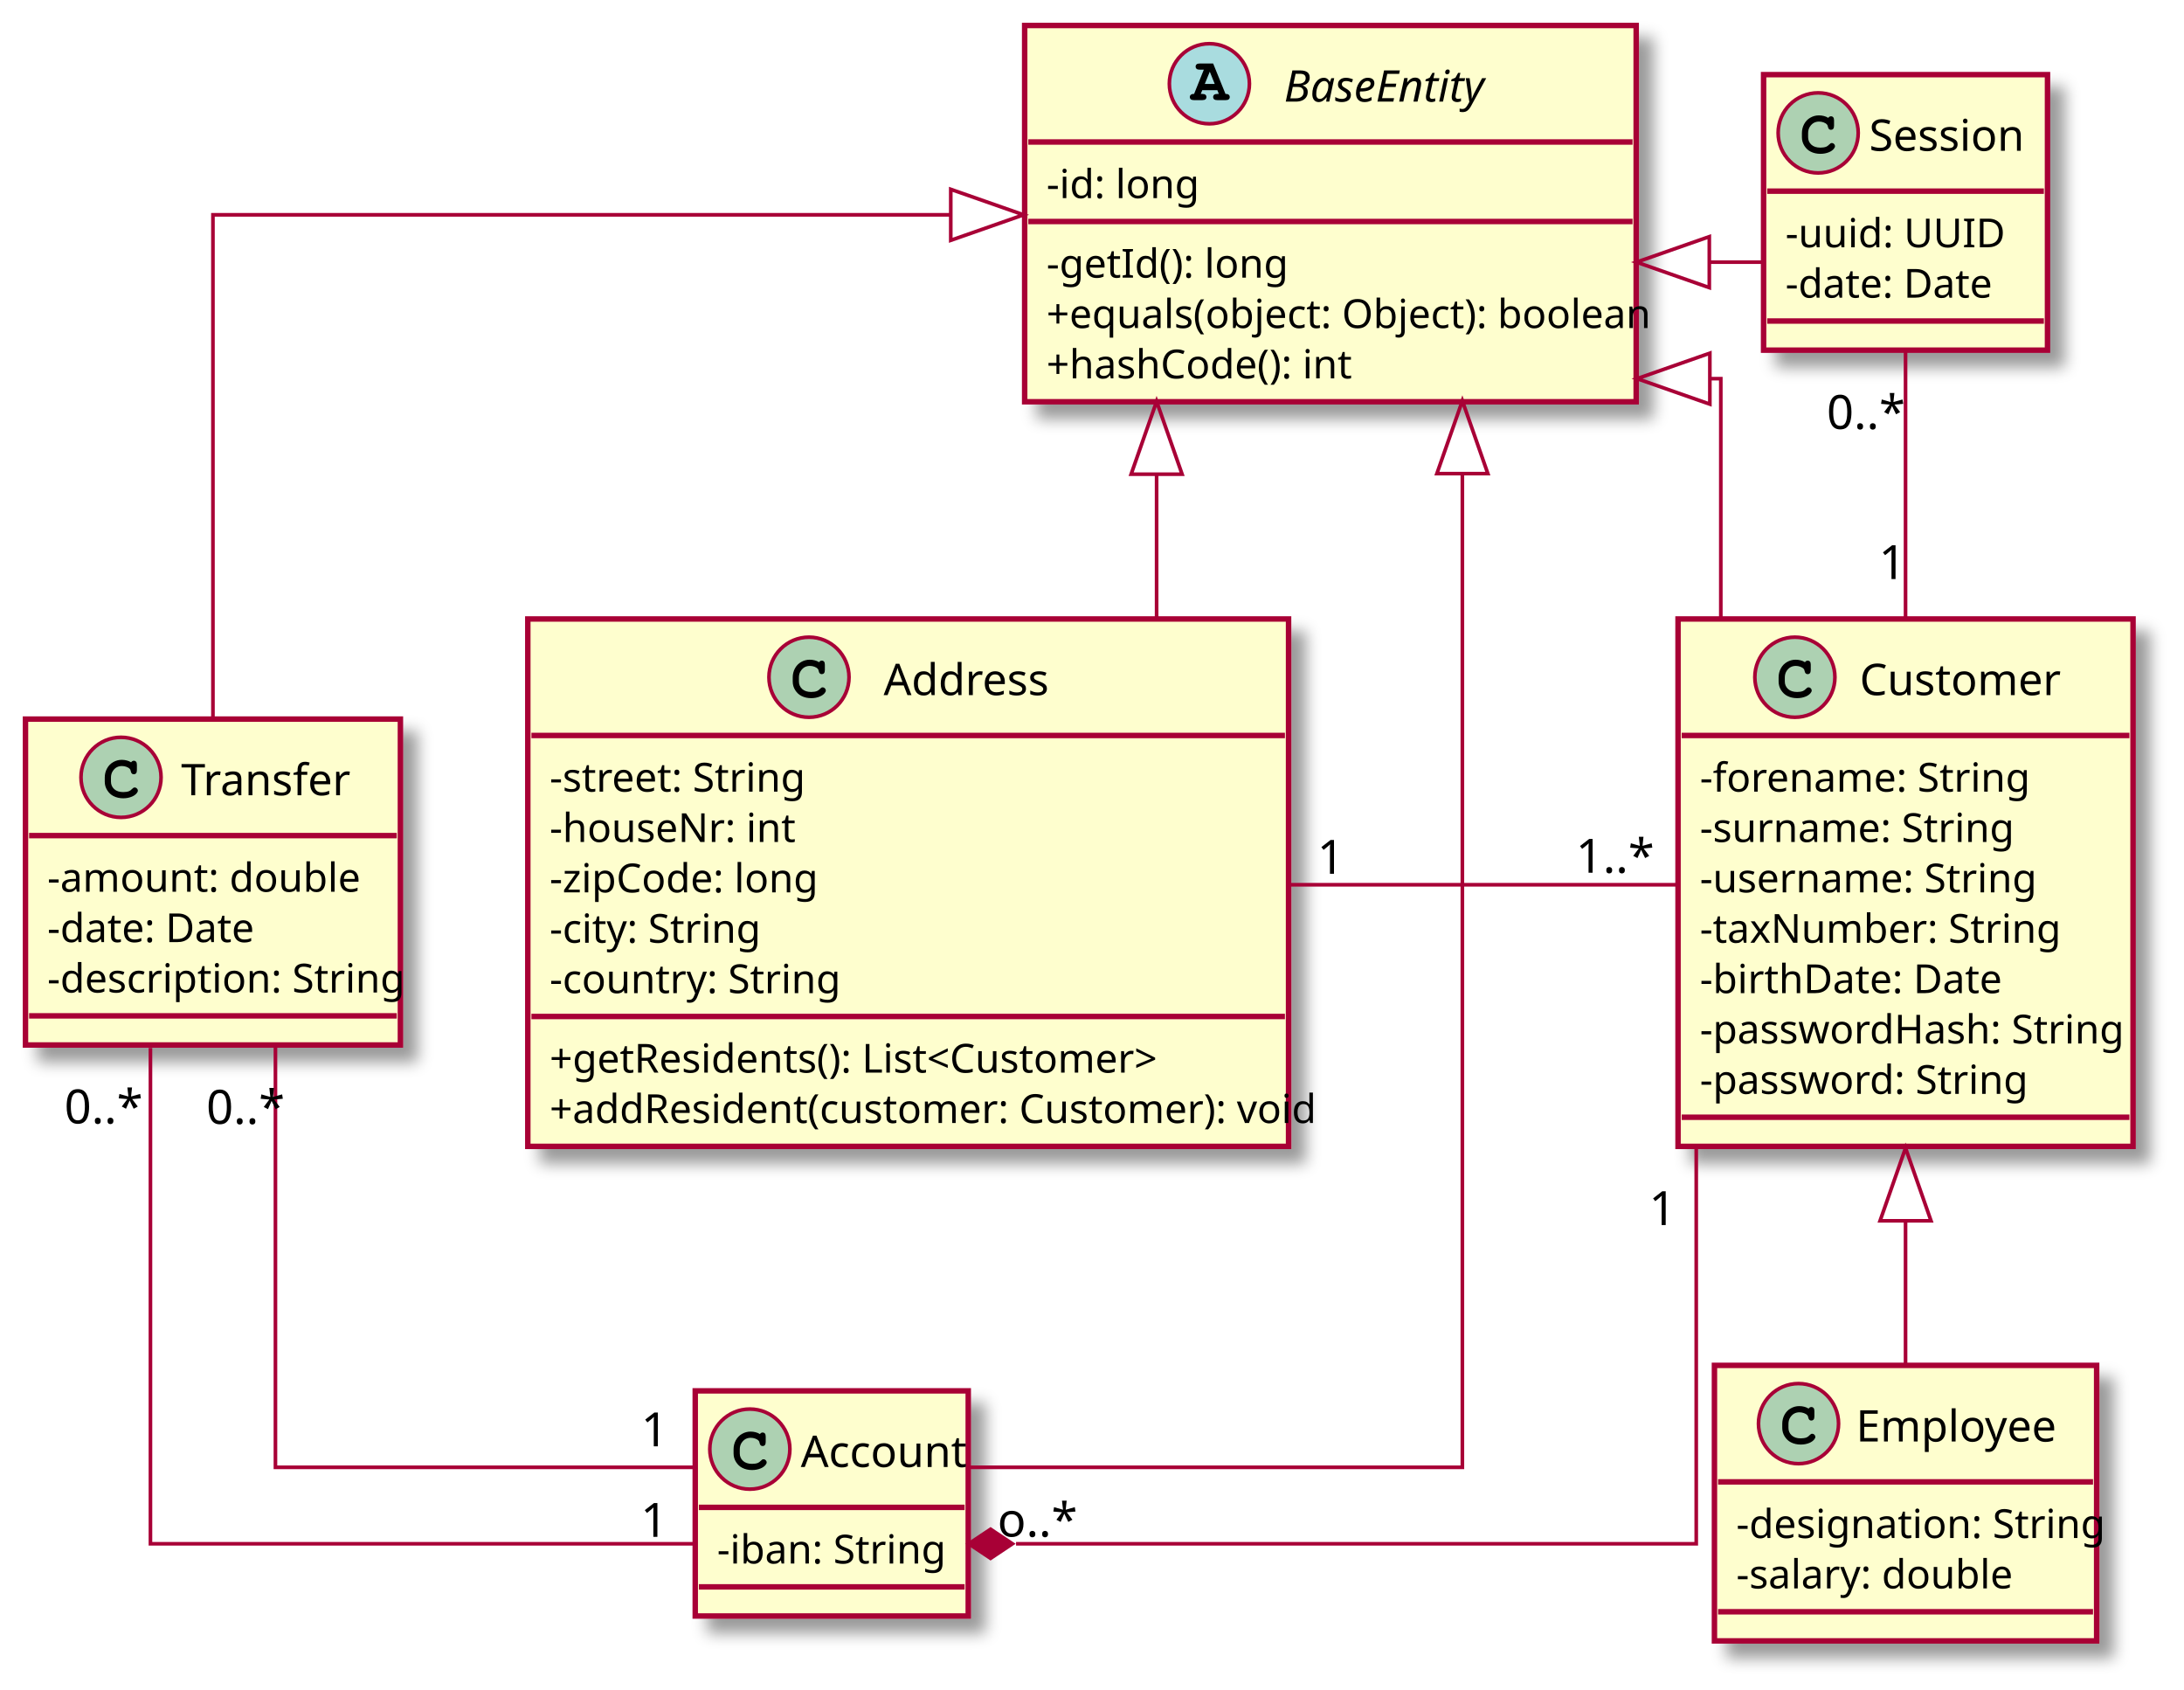
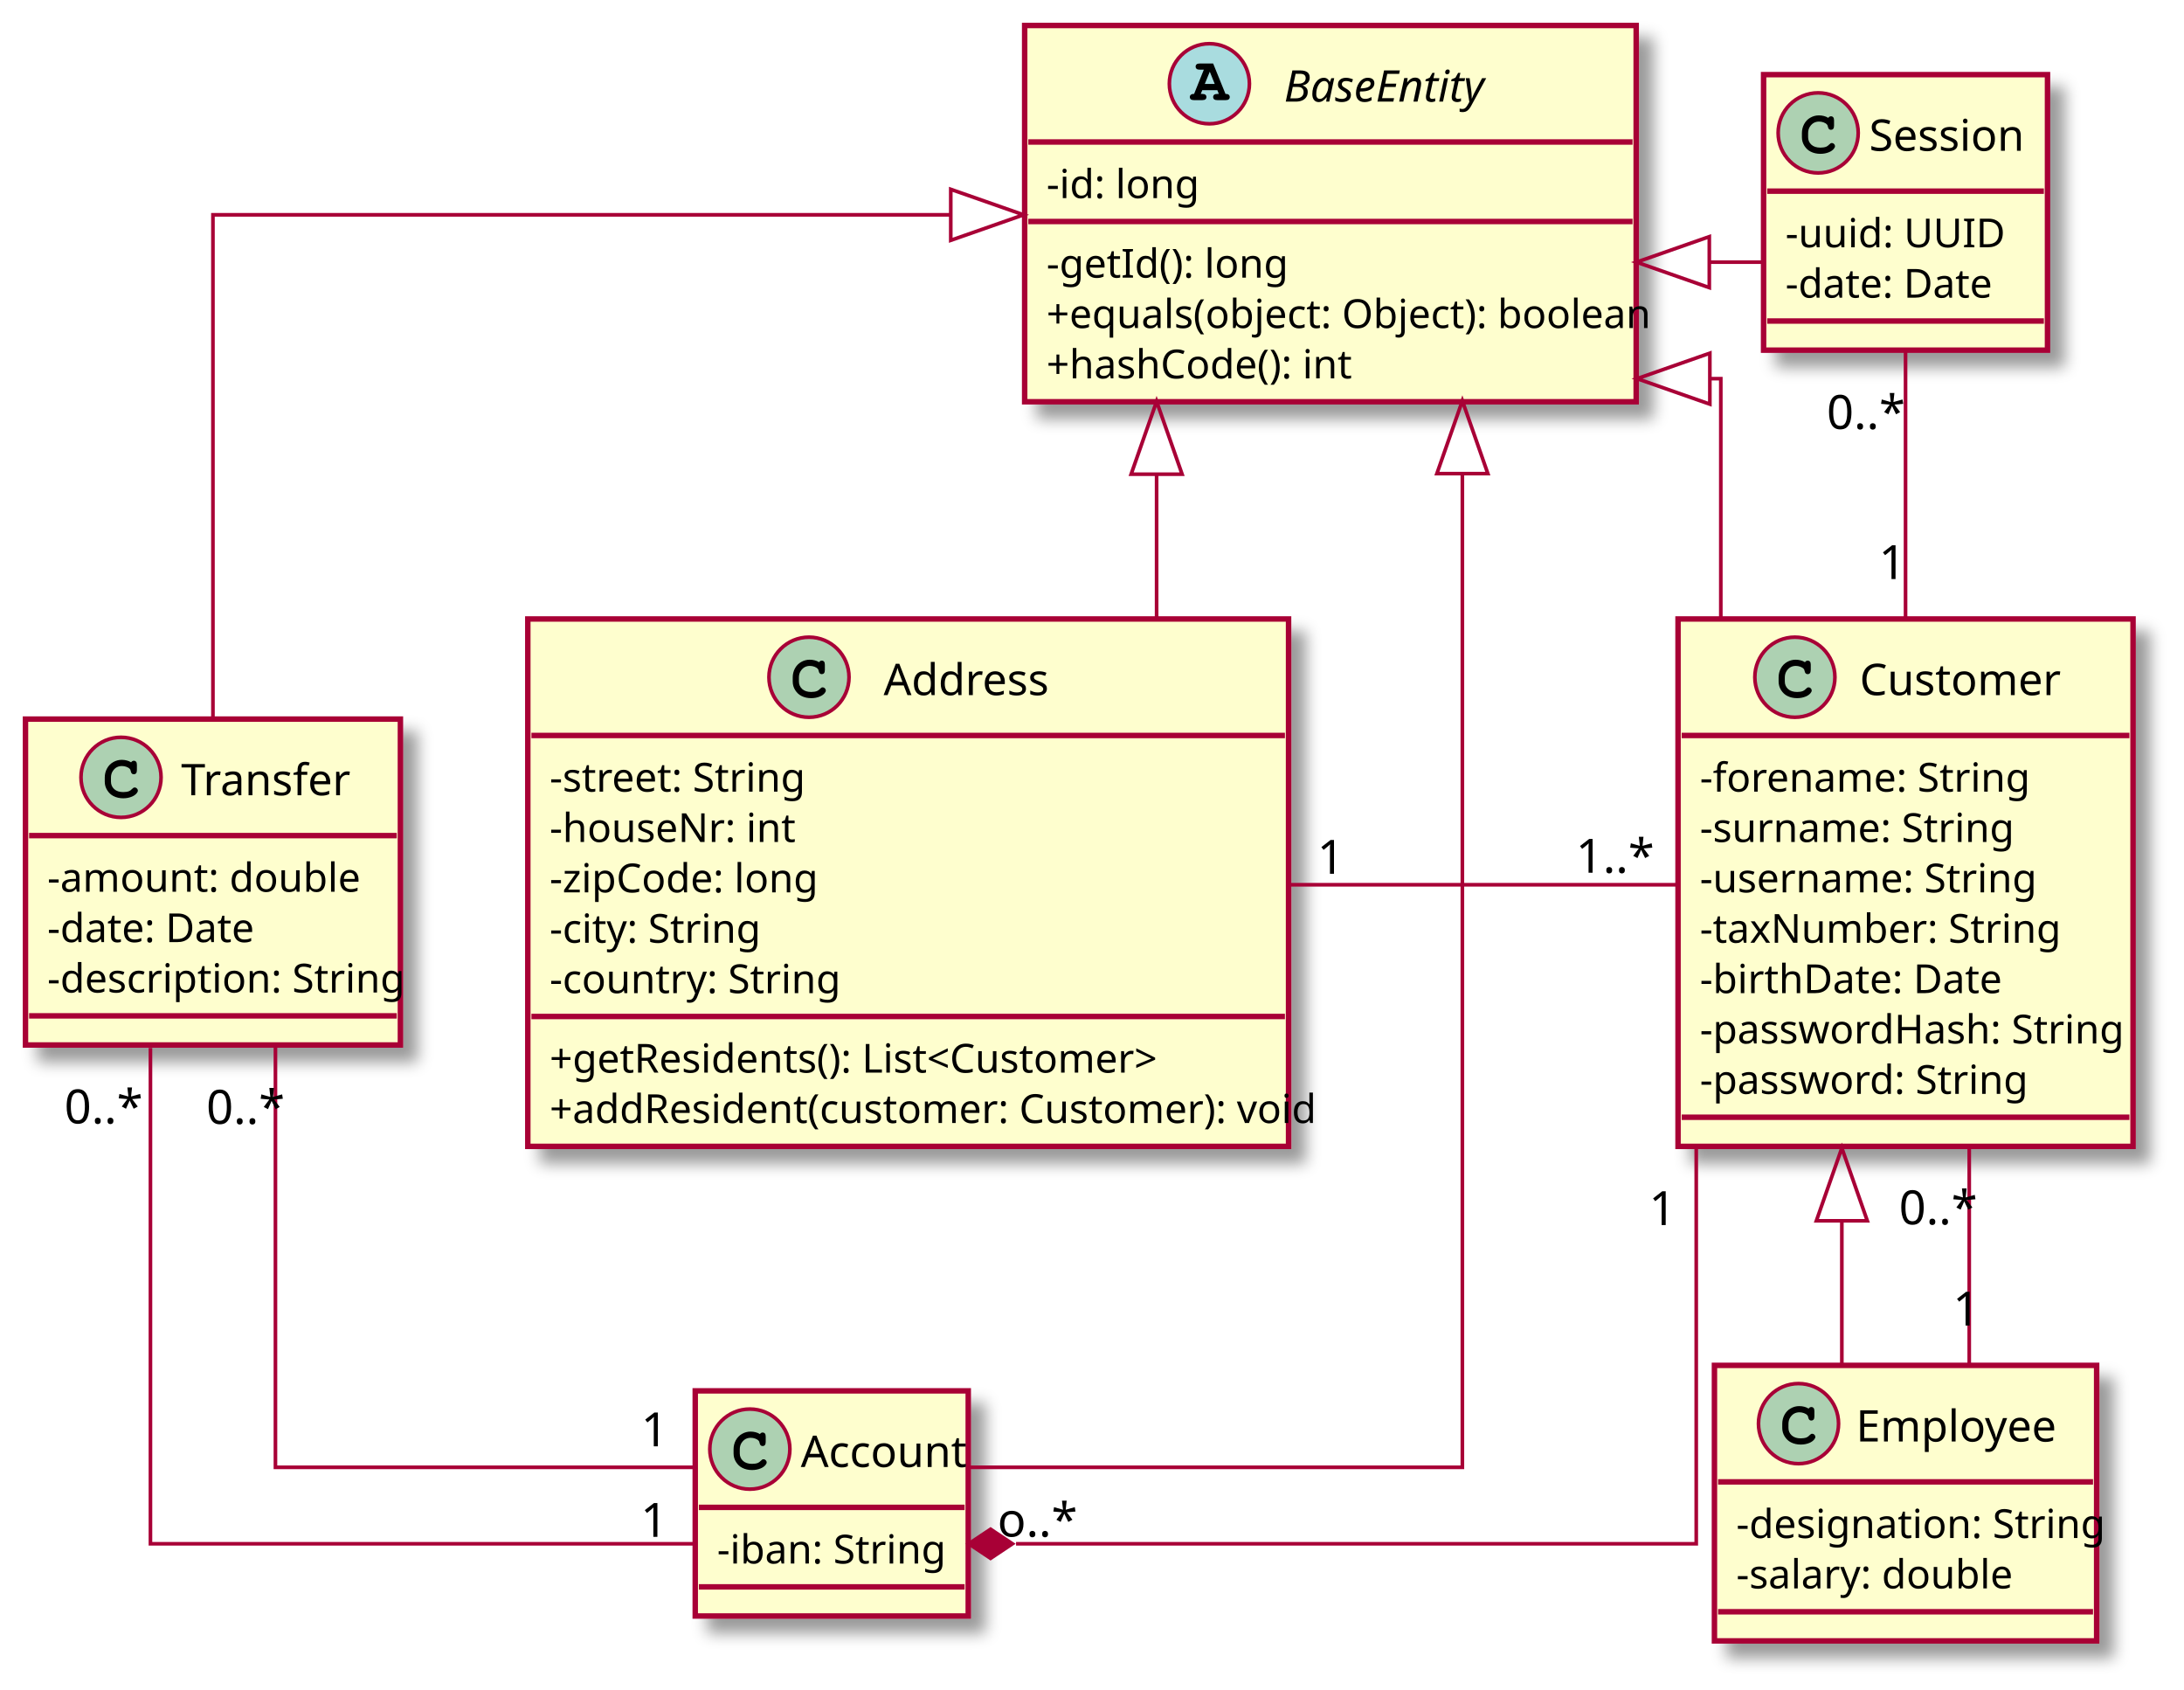
<svg xmlns="http://www.w3.org/2000/svg" contentScriptType="application/ecmascript" contentStyleType="text/css" height="464px" preserveAspectRatio="none" style="width:600px;height:464px;" version="1.1" viewBox="0 0 600 464" width="600px" zoomAndPan="magnify">
  <defs>
-     <filter height="300%" id="fbc5na0djob6v" width="300%" x="-1" y="-1">
+     <filter height="300%" id="fveb25vialawl" width="300%" x="-1" y="-1">
      <feGaussianBlur result="blurOut" stdDeviation="2.0" />
      <feColorMatrix in="blurOut" result="blurOut2" type="matrix" values="0 0 0 0 0 0 0 0 0 0 0 0 0 0 0 0 0 0 .4 0" />
      <feOffset dx="4.0" dy="4.0" in="blurOut2" result="blurOut3" />
      <feBlend in="SourceGraphic" in2="blurOut3" mode="normal" />
    </filter>
  </defs>
  <g>
-     <rect codeLine="5" fill="#FEFECE" filter="url(#fbc5na0djob6v)" height="103.344" id="BaseEntity" style="stroke: #A80036; stroke-width: 1.5;" width="168" x="281.5" y="7" />
+     <rect codeLine="5" fill="#FEFECE" filter="url(#fveb25vialawl)" height="103.344" id="BaseEntity" style="stroke: #A80036; stroke-width: 1.5;" width="168" x="281.5" y="7" />
    <ellipse cx="332.25" cy="23" fill="#A9DCDF" rx="11" ry="11" style="stroke: #A80036; stroke-width: 1.0;" />
    <path d="M334.438,24.766 L330.297,24.766 L329.875,25.797 L330.297,25.797 Q330.906,25.797 331.172,26.031 Q331.438,26.266 331.438,26.656 Q331.438,27.031 331.172,27.266 Q330.906,27.5 330.297,27.5 L328,27.5 Q327.391,27.5 327.141,27.266 Q326.875,27.031 326.875,26.641 Q326.875,26.266 327.156,26.031 Q327.422,25.781 328.047,25.797 L330.719,19.141 L329.609,19.141 Q329,19.141 328.734,18.906 Q328.469,18.672 328.469,18.281 Q328.469,17.906 328.734,17.672 Q329,17.438 329.609,17.438 L333.281,17.438 L336.672,25.797 Q337.266,25.797 337.453,25.938 Q337.844,26.203 337.844,26.656 Q337.844,27.031 337.578,27.266 Q337.328,27.5 336.719,27.5 L334.422,27.5 Q333.812,27.5 333.547,27.266 Q333.281,27.031 333.281,26.641 Q333.281,26.266 333.547,26.031 Q333.812,25.797 334.422,25.797 L334.844,25.797 L334.438,24.766 Z M333.719,23.062 L332.359,19.688 L330.984,23.062 L333.719,23.062 Z " />
    <text fill="#000000" font-family="sans-serif" font-size="12" font-style="italic" lengthAdjust="spacingAndGlyphs" textLength="58" x="352.75" y="27.91">BaseEntity</text>
    <line style="stroke: #A80036; stroke-width: 1.5;" x1="282.5" x2="448.5" y1="39" y2="39" />
    <text fill="#000000" font-family="sans-serif" font-size="11" lengthAdjust="spacingAndGlyphs" textLength="38" x="287.5" y="54.419">-id: long</text>
    <line style="stroke: #A80036; stroke-width: 1.5;" x1="282.5" x2="448.5" y1="60.836" y2="60.836" />
    <text fill="#000000" font-family="sans-serif" font-size="11" lengthAdjust="spacingAndGlyphs" textLength="61" x="287.5" y="76.255">-getId(): long</text>
    <text fill="#000000" font-family="sans-serif" font-size="11" lengthAdjust="spacingAndGlyphs" textLength="156" x="287.5" y="90.091">+equals(object: Object): boolean</text>
    <text fill="#000000" font-family="sans-serif" font-size="11" lengthAdjust="spacingAndGlyphs" textLength="80" x="287.5" y="103.927">+hashCode(): int</text>
-     <rect codeLine="12" fill="#FEFECE" filter="url(#fbc5na0djob6v)" height="61.836" id="Account" style="stroke: #A80036; stroke-width: 1.5;" width="75" x="191" y="382" />
+     <rect codeLine="12" fill="#FEFECE" filter="url(#fveb25vialawl)" height="61.836" id="Account" style="stroke: #A80036; stroke-width: 1.5;" width="75" x="191" y="382" />
    <ellipse cx="206" cy="398" fill="#ADD1B2" rx="11" ry="11" style="stroke: #A80036; stroke-width: 1.0;" />
    <path d="M208.766,393.875 Q208.922,393.656 209.109,393.547 Q209.297,393.438 209.516,393.438 Q209.891,393.438 210.125,393.703 Q210.359,393.953 210.359,394.562 L210.359,396.016 Q210.359,396.625 210.125,396.891 Q209.891,397.156 209.516,397.156 Q209.172,397.156 208.969,396.953 Q208.766,396.766 208.656,396.25 Q208.609,395.891 208.422,395.703 Q208.094,395.328 207.484,395.109 Q206.875,394.891 206.25,394.891 Q205.484,394.891 204.844,395.219 Q204.219,395.547 203.719,396.297 Q203.234,397.047 203.234,398.078 L203.234,399.172 Q203.234,400.406 204.125,401.234 Q205.016,402.047 206.609,402.047 Q207.547,402.047 208.203,401.797 Q208.594,401.641 209.016,401.203 Q209.281,400.938 209.422,400.859 Q209.578,400.781 209.781,400.781 Q210.109,400.781 210.359,401.047 Q210.625,401.297 210.625,401.641 Q210.625,401.984 210.281,402.391 Q209.781,402.969 208.984,403.297 Q207.906,403.75 206.609,403.75 Q205.094,403.75 203.891,403.125 Q202.906,402.625 202.219,401.562 Q201.531,400.484 201.531,399.203 L201.531,398.047 Q201.531,396.719 202.141,395.578 Q202.766,394.422 203.859,393.812 Q204.953,393.188 206.188,393.188 Q206.922,393.188 207.562,393.359 Q208.219,393.516 208.766,393.875 Z " />
    <text fill="#000000" font-family="sans-serif" font-size="12" lengthAdjust="spacingAndGlyphs" textLength="43" x="220" y="402.91">Account</text>
    <line style="stroke: #A80036; stroke-width: 1.5;" x1="192" x2="265" y1="414" y2="414" />
    <text fill="#000000" font-family="sans-serif" font-size="11" lengthAdjust="spacingAndGlyphs" textLength="58" x="197" y="429.419">-iban: String</text>
    <line style="stroke: #A80036; stroke-width: 1.5;" x1="192" x2="265" y1="435.836" y2="435.836" />
-     <rect codeLine="16" fill="#FEFECE" filter="url(#fbc5na0djob6v)" height="144.852" id="Address" style="stroke: #A80036; stroke-width: 1.5;" width="209" x="145" y="170" />
+     <rect codeLine="16" fill="#FEFECE" filter="url(#fveb25vialawl)" height="144.852" id="Address" style="stroke: #A80036; stroke-width: 1.5;" width="209" x="145" y="170" />
    <ellipse cx="222.25" cy="186" fill="#ADD1B2" rx="11" ry="11" style="stroke: #A80036; stroke-width: 1.0;" />
    <path d="M225.016,181.875 Q225.172,181.656 225.359,181.547 Q225.547,181.438 225.766,181.438 Q226.141,181.438 226.375,181.703 Q226.609,181.953 226.609,182.562 L226.609,184.016 Q226.609,184.625 226.375,184.891 Q226.141,185.156 225.766,185.156 Q225.422,185.156 225.219,184.953 Q225.016,184.766 224.906,184.25 Q224.859,183.891 224.672,183.703 Q224.344,183.328 223.734,183.109 Q223.125,182.891 222.5,182.891 Q221.734,182.891 221.094,183.219 Q220.469,183.547 219.969,184.297 Q219.484,185.047 219.484,186.078 L219.484,187.172 Q219.484,188.406 220.375,189.234 Q221.266,190.047 222.859,190.047 Q223.797,190.047 224.453,189.797 Q224.844,189.641 225.266,189.203 Q225.531,188.938 225.672,188.859 Q225.828,188.781 226.031,188.781 Q226.359,188.781 226.609,189.047 Q226.875,189.297 226.875,189.641 Q226.875,189.984 226.531,190.391 Q226.031,190.969 225.234,191.297 Q224.156,191.75 222.859,191.75 Q221.344,191.75 220.141,191.125 Q219.156,190.625 218.469,189.562 Q217.781,188.484 217.781,187.203 L217.781,186.047 Q217.781,184.719 218.391,183.578 Q219.016,182.422 220.109,181.812 Q221.203,181.188 222.438,181.188 Q223.172,181.188 223.812,181.359 Q224.469,181.516 225.016,181.875 Z " />
    <text fill="#000000" font-family="sans-serif" font-size="12" lengthAdjust="spacingAndGlyphs" textLength="46" x="242.75" y="190.91">Address</text>
    <line style="stroke: #A80036; stroke-width: 1.5;" x1="146" x2="353" y1="202" y2="202" />
    <text fill="#000000" font-family="sans-serif" font-size="11" lengthAdjust="spacingAndGlyphs" textLength="66" x="151" y="217.419">-street: String</text>
    <text fill="#000000" font-family="sans-serif" font-size="11" lengthAdjust="spacingAndGlyphs" textLength="62" x="151" y="231.255">-houseNr: int</text>
    <text fill="#000000" font-family="sans-serif" font-size="11" lengthAdjust="spacingAndGlyphs" textLength="69" x="151" y="245.091">-zipCode: long</text>
    <text fill="#000000" font-family="sans-serif" font-size="11" lengthAdjust="spacingAndGlyphs" textLength="55" x="151" y="258.927">-city: String</text>
    <text fill="#000000" font-family="sans-serif" font-size="11" lengthAdjust="spacingAndGlyphs" textLength="75" x="151" y="272.763">-country: String</text>
    <line style="stroke: #A80036; stroke-width: 1.5;" x1="146" x2="353" y1="279.18" y2="279.18" />
    <text fill="#000000" font-family="sans-serif" font-size="11" lengthAdjust="spacingAndGlyphs" textLength="158" x="151" y="294.599">+getResidents(): List&lt;Customer&gt;</text>
    <text fill="#000000" font-family="sans-serif" font-size="11" lengthAdjust="spacingAndGlyphs" textLength="197" x="151" y="308.435">+addResident(customer: Customer): void</text>
-     <rect codeLine="26" fill="#FEFECE" filter="url(#fbc5na0djob6v)" height="144.852" id="Customer" style="stroke: #A80036; stroke-width: 1.5;" width="125" x="461" y="170" />
+     <rect codeLine="26" fill="#FEFECE" filter="url(#fveb25vialawl)" height="144.852" id="Customer" style="stroke: #A80036; stroke-width: 1.5;" width="125" x="461" y="170" />
    <ellipse cx="493.1" cy="186" fill="#ADD1B2" rx="11" ry="11" style="stroke: #A80036; stroke-width: 1.0;" />
    <path d="M495.866,181.875 Q496.022,181.656 496.209,181.547 Q496.397,181.438 496.616,181.438 Q496.991,181.438 497.225,181.703 Q497.459,181.953 497.459,182.562 L497.459,184.016 Q497.459,184.625 497.225,184.891 Q496.991,185.156 496.616,185.156 Q496.272,185.156 496.069,184.953 Q495.866,184.766 495.756,184.25 Q495.709,183.891 495.522,183.703 Q495.194,183.328 494.584,183.109 Q493.975,182.891 493.35,182.891 Q492.584,182.891 491.944,183.219 Q491.319,183.547 490.819,184.297 Q490.334,185.047 490.334,186.078 L490.334,187.172 Q490.334,188.406 491.225,189.234 Q492.116,190.047 493.709,190.047 Q494.647,190.047 495.303,189.797 Q495.694,189.641 496.116,189.203 Q496.381,188.938 496.522,188.859 Q496.678,188.781 496.881,188.781 Q497.209,188.781 497.459,189.047 Q497.725,189.297 497.725,189.641 Q497.725,189.984 497.381,190.391 Q496.881,190.969 496.084,191.297 Q495.006,191.75 493.709,191.75 Q492.194,191.75 490.991,191.125 Q490.006,190.625 489.319,189.562 Q488.631,188.484 488.631,187.203 L488.631,186.047 Q488.631,184.719 489.241,183.578 Q489.866,182.422 490.959,181.812 Q492.053,181.188 493.288,181.188 Q494.022,181.188 494.663,181.359 Q495.319,181.516 495.866,181.875 Z " />
    <text fill="#000000" font-family="sans-serif" font-size="12" lengthAdjust="spacingAndGlyphs" textLength="55" x="510.9" y="190.91">Customer</text>
    <line style="stroke: #A80036; stroke-width: 1.5;" x1="462" x2="585" y1="202" y2="202" />
    <text fill="#000000" font-family="sans-serif" font-size="11" lengthAdjust="spacingAndGlyphs" textLength="84" x="467" y="217.419">-forename: String</text>
    <text fill="#000000" font-family="sans-serif" font-size="11" lengthAdjust="spacingAndGlyphs" textLength="80" x="467" y="231.255">-surname: String</text>
    <text fill="#000000" font-family="sans-serif" font-size="11" lengthAdjust="spacingAndGlyphs" textLength="86" x="467" y="245.091">-username: String</text>
    <text fill="#000000" font-family="sans-serif" font-size="11" lengthAdjust="spacingAndGlyphs" textLength="90" x="467" y="258.927">-taxNumber: String</text>
    <text fill="#000000" font-family="sans-serif" font-size="11" lengthAdjust="spacingAndGlyphs" textLength="75" x="467" y="272.763">-birthDate: Date</text>
    <text fill="#000000" font-family="sans-serif" font-size="11" lengthAdjust="spacingAndGlyphs" textLength="113" x="467" y="286.599">-passwordHash: String</text>
    <text fill="#000000" font-family="sans-serif" font-size="11" lengthAdjust="spacingAndGlyphs" textLength="88" x="467" y="300.435">-password: String</text>
    <line style="stroke: #A80036; stroke-width: 1.5;" x1="462" x2="585" y1="306.852" y2="306.852" />
-     <rect codeLine="36" fill="#FEFECE" filter="url(#fbc5na0djob6v)" height="75.672" id="Employee" style="stroke: #A80036; stroke-width: 1.5;" width="105" x="471" y="375" />
+     <rect codeLine="36" fill="#FEFECE" filter="url(#fveb25vialawl)" height="75.672" id="Employee" style="stroke: #A80036; stroke-width: 1.5;" width="105" x="471" y="375" />
    <ellipse cx="494.1" cy="391" fill="#ADD1B2" rx="11" ry="11" style="stroke: #A80036; stroke-width: 1.0;" />
    <path d="M496.866,386.875 Q497.022,386.656 497.209,386.547 Q497.397,386.438 497.616,386.438 Q497.991,386.438 498.225,386.703 Q498.459,386.953 498.459,387.562 L498.459,389.016 Q498.459,389.625 498.225,389.891 Q497.991,390.156 497.616,390.156 Q497.272,390.156 497.069,389.953 Q496.866,389.766 496.756,389.25 Q496.709,388.891 496.522,388.703 Q496.194,388.328 495.584,388.109 Q494.975,387.891 494.35,387.891 Q493.584,387.891 492.944,388.219 Q492.319,388.547 491.819,389.297 Q491.334,390.047 491.334,391.078 L491.334,392.172 Q491.334,393.406 492.225,394.234 Q493.116,395.047 494.709,395.047 Q495.647,395.047 496.303,394.797 Q496.694,394.641 497.116,394.203 Q497.381,393.938 497.522,393.859 Q497.678,393.781 497.881,393.781 Q498.209,393.781 498.459,394.047 Q498.725,394.297 498.725,394.641 Q498.725,394.984 498.381,395.391 Q497.881,395.969 497.084,396.297 Q496.006,396.75 494.709,396.75 Q493.194,396.75 491.991,396.125 Q491.006,395.625 490.319,394.562 Q489.631,393.484 489.631,392.203 L489.631,391.047 Q489.631,389.719 490.241,388.578 Q490.866,387.422 491.959,386.812 Q493.053,386.188 494.288,386.188 Q495.022,386.188 495.663,386.359 Q496.319,386.516 496.866,386.875 Z " />
    <text fill="#000000" font-family="sans-serif" font-size="12" lengthAdjust="spacingAndGlyphs" textLength="55" x="509.9" y="395.91">Employee</text>
    <line style="stroke: #A80036; stroke-width: 1.5;" x1="472" x2="575" y1="407" y2="407" />
    <text fill="#000000" font-family="sans-serif" font-size="11" lengthAdjust="spacingAndGlyphs" textLength="93" x="477" y="422.419">-designation: String</text>
    <text fill="#000000" font-family="sans-serif" font-size="11" lengthAdjust="spacingAndGlyphs" textLength="72" x="477" y="436.255">-salary: double</text>
    <line style="stroke: #A80036; stroke-width: 1.5;" x1="472" x2="575" y1="442.672" y2="442.672" />
-     <rect codeLine="41" fill="#FEFECE" filter="url(#fbc5na0djob6v)" height="75.672" id="Session" style="stroke: #A80036; stroke-width: 1.5;" width="78" x="484.5" y="20.5" />
+     <rect codeLine="41" fill="#FEFECE" filter="url(#fveb25vialawl)" height="75.672" id="Session" style="stroke: #A80036; stroke-width: 1.5;" width="78" x="484.5" y="20.5" />
    <ellipse cx="499.5" cy="36.5" fill="#ADD1B2" rx="11" ry="11" style="stroke: #A80036; stroke-width: 1.0;" />
    <path d="M502.266,32.375 Q502.422,32.156 502.609,32.047 Q502.797,31.938 503.016,31.938 Q503.391,31.938 503.625,32.203 Q503.859,32.453 503.859,33.062 L503.859,34.516 Q503.859,35.125 503.625,35.391 Q503.391,35.656 503.016,35.656 Q502.672,35.656 502.469,35.453 Q502.266,35.266 502.156,34.75 Q502.109,34.391 501.922,34.203 Q501.594,33.828 500.984,33.609 Q500.375,33.391 499.75,33.391 Q498.984,33.391 498.344,33.719 Q497.719,34.047 497.219,34.797 Q496.734,35.547 496.734,36.578 L496.734,37.672 Q496.734,38.906 497.625,39.734 Q498.516,40.547 500.109,40.547 Q501.047,40.547 501.703,40.297 Q502.094,40.141 502.516,39.703 Q502.781,39.438 502.922,39.359 Q503.078,39.281 503.281,39.281 Q503.609,39.281 503.859,39.547 Q504.125,39.797 504.125,40.141 Q504.125,40.484 503.781,40.891 Q503.281,41.469 502.484,41.797 Q501.406,42.25 500.109,42.25 Q498.594,42.25 497.391,41.625 Q496.406,41.125 495.719,40.062 Q495.031,38.984 495.031,37.703 L495.031,36.547 Q495.031,35.219 495.641,34.078 Q496.266,32.922 497.359,32.312 Q498.453,31.688 499.688,31.688 Q500.422,31.688 501.062,31.859 Q501.719,32.016 502.266,32.375 Z " />
    <text fill="#000000" font-family="sans-serif" font-size="12" lengthAdjust="spacingAndGlyphs" textLength="46" x="513.5" y="41.41">Session</text>
    <line style="stroke: #A80036; stroke-width: 1.5;" x1="485.5" x2="561.5" y1="52.5" y2="52.5" />
    <text fill="#000000" font-family="sans-serif" font-size="11" lengthAdjust="spacingAndGlyphs" textLength="53" x="490.5" y="67.919">-uuid: UUID</text>
    <text fill="#000000" font-family="sans-serif" font-size="11" lengthAdjust="spacingAndGlyphs" textLength="53" x="490.5" y="81.755">-date: Date</text>
    <line style="stroke: #A80036; stroke-width: 1.5;" x1="485.5" x2="561.5" y1="88.172" y2="88.172" />
-     <rect codeLine="46" fill="#FEFECE" filter="url(#fbc5na0djob6v)" height="89.508" id="Transfer" style="stroke: #A80036; stroke-width: 1.5;" width="103" x="7" y="197.5" />
+     <rect codeLine="46" fill="#FEFECE" filter="url(#fveb25vialawl)" height="89.508" id="Transfer" style="stroke: #A80036; stroke-width: 1.5;" width="103" x="7" y="197.5" />
    <ellipse cx="33.25" cy="213.5" fill="#ADD1B2" rx="11" ry="11" style="stroke: #A80036; stroke-width: 1.0;" />
    <path d="M36.016,209.375 Q36.172,209.156 36.359,209.047 Q36.547,208.938 36.766,208.938 Q37.141,208.938 37.375,209.203 Q37.609,209.453 37.609,210.062 L37.609,211.516 Q37.609,212.125 37.375,212.391 Q37.141,212.656 36.766,212.656 Q36.422,212.656 36.219,212.453 Q36.016,212.266 35.906,211.75 Q35.859,211.391 35.672,211.203 Q35.344,210.828 34.734,210.609 Q34.125,210.391 33.5,210.391 Q32.734,210.391 32.094,210.719 Q31.469,211.047 30.969,211.797 Q30.484,212.547 30.484,213.578 L30.484,214.672 Q30.484,215.906 31.375,216.734 Q32.266,217.547 33.859,217.547 Q34.797,217.547 35.453,217.297 Q35.844,217.141 36.266,216.703 Q36.531,216.438 36.672,216.359 Q36.828,216.281 37.031,216.281 Q37.359,216.281 37.609,216.547 Q37.875,216.797 37.875,217.141 Q37.875,217.484 37.531,217.891 Q37.031,218.469 36.234,218.797 Q35.156,219.25 33.859,219.25 Q32.344,219.25 31.141,218.625 Q30.156,218.125 29.469,217.062 Q28.781,215.984 28.781,214.703 L28.781,213.547 Q28.781,212.219 29.391,211.078 Q30.016,209.922 31.109,209.312 Q32.203,208.688 33.438,208.688 Q34.172,208.688 34.812,208.859 Q35.469,209.016 36.016,209.375 Z " />
    <text fill="#000000" font-family="sans-serif" font-size="12" lengthAdjust="spacingAndGlyphs" textLength="46" x="49.75" y="218.41">Transfer</text>
    <line style="stroke: #A80036; stroke-width: 1.5;" x1="8" x2="109" y1="229.5" y2="229.5" />
    <text fill="#000000" font-family="sans-serif" font-size="11" lengthAdjust="spacingAndGlyphs" textLength="77" x="13" y="244.919">-amount: double</text>
    <text fill="#000000" font-family="sans-serif" font-size="11" lengthAdjust="spacingAndGlyphs" textLength="53" x="13" y="258.755">-date: Date</text>
    <text fill="#000000" font-family="sans-serif" font-size="11" lengthAdjust="spacingAndGlyphs" textLength="91" x="13" y="272.591">-description: String</text>
    <line style="stroke: #A80036; stroke-width: 1.5;" x1="8" x2="109" y1="279.008" y2="279.008" />
    <path codeLine="54" d="M523.5,96.62 C523.5,117.78 523.5,144.81 523.5,169.84 " fill="none" id="Session-Customer" style="stroke: #A80036; stroke-width: 1.0;" />
    <text fill="#000000" font-family="sans-serif" font-size="13" lengthAdjust="spacingAndGlyphs" textLength="20" x="501.844" y="117.81">0..*</text>
    <text fill="#000000" font-family="sans-serif" font-size="13" lengthAdjust="spacingAndGlyphs" textLength="7" x="516.139" y="159.043">1</text>
    <path codeLine="55" d="M466,315.02 C466,365.57 466,424 466,424 C466,424 279.13,424 279.13,424 " fill="none" id="Customer-to-Account" style="stroke: #A80036; stroke-width: 1.0;" />
    <polygon fill="#A80036" points="266.13,424,272.13,428,278.13,424,272.13,420,266.13,424" style="stroke: #A80036; stroke-width: 1.0;" />
    <text fill="#000000" font-family="sans-serif" font-size="13" lengthAdjust="spacingAndGlyphs" textLength="7" x="452.995" y="336.466">1</text>
    <text fill="#000000" font-family="sans-serif" font-size="13" lengthAdjust="spacingAndGlyphs" textLength="20" x="274.019" y="422.035">o..*</text>
    <path codeLine="56" d="M354.26,243 C390.22,243 429.31,243 460.86,243 " fill="none" id="Address-Customer" style="stroke: #A80036; stroke-width: 1.0;" />
    <text fill="#000000" font-family="sans-serif" font-size="13" lengthAdjust="spacingAndGlyphs" textLength="7" x="361.872" y="239.985">1</text>
    <text fill="#000000" font-family="sans-serif" font-size="13" lengthAdjust="spacingAndGlyphs" textLength="20" x="432.915" y="239.702">1..*</text>
    <path codeLine="57" d="M75.67,287.64 C75.67,335.11 75.67,403 75.67,403 C75.67,403 145.46,403 190.72,403 " fill="none" id="Transfer-Account" style="stroke: #A80036; stroke-width: 1.0;" />
    <text fill="#000000" font-family="sans-serif" font-size="13" lengthAdjust="spacingAndGlyphs" textLength="20" x="56.678" y="308.667">0..*</text>
    <text fill="#000000" font-family="sans-serif" font-size="13" lengthAdjust="spacingAndGlyphs" textLength="7" x="176.109" y="397.224">1</text>
    <path codeLine="58" d="M41.33,287.83 C41.33,341.59 41.33,424 41.33,424 C41.33,424 135.93,424 190.62,424 " fill="none" id="Transfer-Account-1" style="stroke: #A80036; stroke-width: 1.0;" />
    <text fill="#000000" font-family="sans-serif" font-size="13" lengthAdjust="spacingAndGlyphs" textLength="20" x="17.679" y="308.548">0..*</text>
    <text fill="#000000" font-family="sans-serif" font-size="13" lengthAdjust="spacingAndGlyphs" textLength="7" x="175.991" y="422.096">1</text>
-     <path codeLine="60" d="M401.75,130.08 C401.75,130.08 401.75,403 401.75,403 C401.75,403 317.05,403 266.09,403 " fill="none" id="BaseEntity-backto-Account" style="stroke: #A80036; stroke-width: 1.0;" />
+     <path codeLine="59" d="M541,315.3 C541,335.76 541,357.19 541,374.75 " fill="none" id="Customer-Employee" style="stroke: #A80036; stroke-width: 1.0;" />
+     <text fill="#000000" font-family="sans-serif" font-size="13" lengthAdjust="spacingAndGlyphs" textLength="20" x="521.691" y="336.267">0..*</text>
+     <text fill="#000000" font-family="sans-serif" font-size="13" lengthAdjust="spacingAndGlyphs" textLength="7" x="536.494" y="364.067">1</text>
+     <path codeLine="67" d="M506,335.3 C506,335.3 506,374.75 506,374.75 " fill="none" id="Customer-backto-Employee" style="stroke: #A80036; stroke-width: 1.0;" />
+     <polygon fill="none" points="499,335.3,506,315.3,513,335.3,499,335.3" style="stroke: #A80036; stroke-width: 1.0;" />
+     <path codeLine="61" d="M401.75,130.08 C401.75,130.08 401.75,403 401.75,403 C401.75,403 317.05,403 266.09,403 " fill="none" id="BaseEntity-backto-Account" style="stroke: #A80036; stroke-width: 1.0;" />
    <polygon fill="none" points="394.75,130.08,401.75,110.08,408.75,130.08,394.75,130.08" style="stroke: #A80036; stroke-width: 1.0;" />
-     <path codeLine="61" d="M317.75,130.24 C317.75,130.24 317.75,169.87 317.75,169.87 " fill="none" id="BaseEntity-backto-Address" style="stroke: #A80036; stroke-width: 1.0;" />
+     <path codeLine="62" d="M317.75,130.24 C317.75,130.24 317.75,169.87 317.75,169.87 " fill="none" id="BaseEntity-backto-Address" style="stroke: #A80036; stroke-width: 1.0;" />
    <polygon fill="none" points="310.75,130.24,317.75,110.24,324.75,130.24,310.75,130.24" style="stroke: #A80036; stroke-width: 1.0;" />
-     <path codeLine="62" d="M469.74,104 C469.74,104 472.75,104 472.75,104 C472.75,104 472.75,136.23 472.75,169.6 " fill="none" id="BaseEntity-backto-Customer" style="stroke: #A80036; stroke-width: 1.0;" />
+     <path codeLine="63" d="M469.74,104 C469.74,104 472.75,104 472.75,104 C472.75,104 472.75,136.23 472.75,169.6 " fill="none" id="BaseEntity-backto-Customer" style="stroke: #A80036; stroke-width: 1.0;" />
    <polygon fill="none" points="469.74,111,449.74,104,469.74,97,469.74,111" style="stroke: #A80036; stroke-width: 1.0;" />
-     <path codeLine="63" d="M469.59,72 C469.59,72 484.23,72 484.23,72 " fill="none" id="BaseEntity-backto-Session" style="stroke: #A80036; stroke-width: 1.0;" />
+     <path codeLine="64" d="M469.59,72 C469.59,72 484.23,72 484.23,72 " fill="none" id="BaseEntity-backto-Session" style="stroke: #A80036; stroke-width: 1.0;" />
    <polygon fill="none" points="469.59,79,449.59,72,469.59,65,469.59,79" style="stroke: #A80036; stroke-width: 1.0;" />
-     <path codeLine="64" d="M261.2,59 C261.2,59 58.5,59 58.5,59 C58.5,59 58.5,142.8 58.5,197.14 " fill="none" id="BaseEntity-backto-Transfer" style="stroke: #A80036; stroke-width: 1.0;" />
+     <path codeLine="65" d="M261.2,59 C261.2,59 58.5,59 58.5,59 C58.5,59 58.5,142.8 58.5,197.14 " fill="none" id="BaseEntity-backto-Transfer" style="stroke: #A80036; stroke-width: 1.0;" />
    <polygon fill="none" points="261.2,52,281.2,59,261.2,66,261.2,52" style="stroke: #A80036; stroke-width: 1.0;" />
-     <path codeLine="66" d="M523.5,335.3 C523.5,335.3 523.5,374.75 523.5,374.75 " fill="none" id="Customer-backto-Employee" style="stroke: #A80036; stroke-width: 1.0;" />
-     <polygon fill="none" points="516.5,335.3,523.5,315.3,530.5,335.3,516.5,335.3" style="stroke: #A80036; stroke-width: 1.0;" />
  </g>
</svg>
